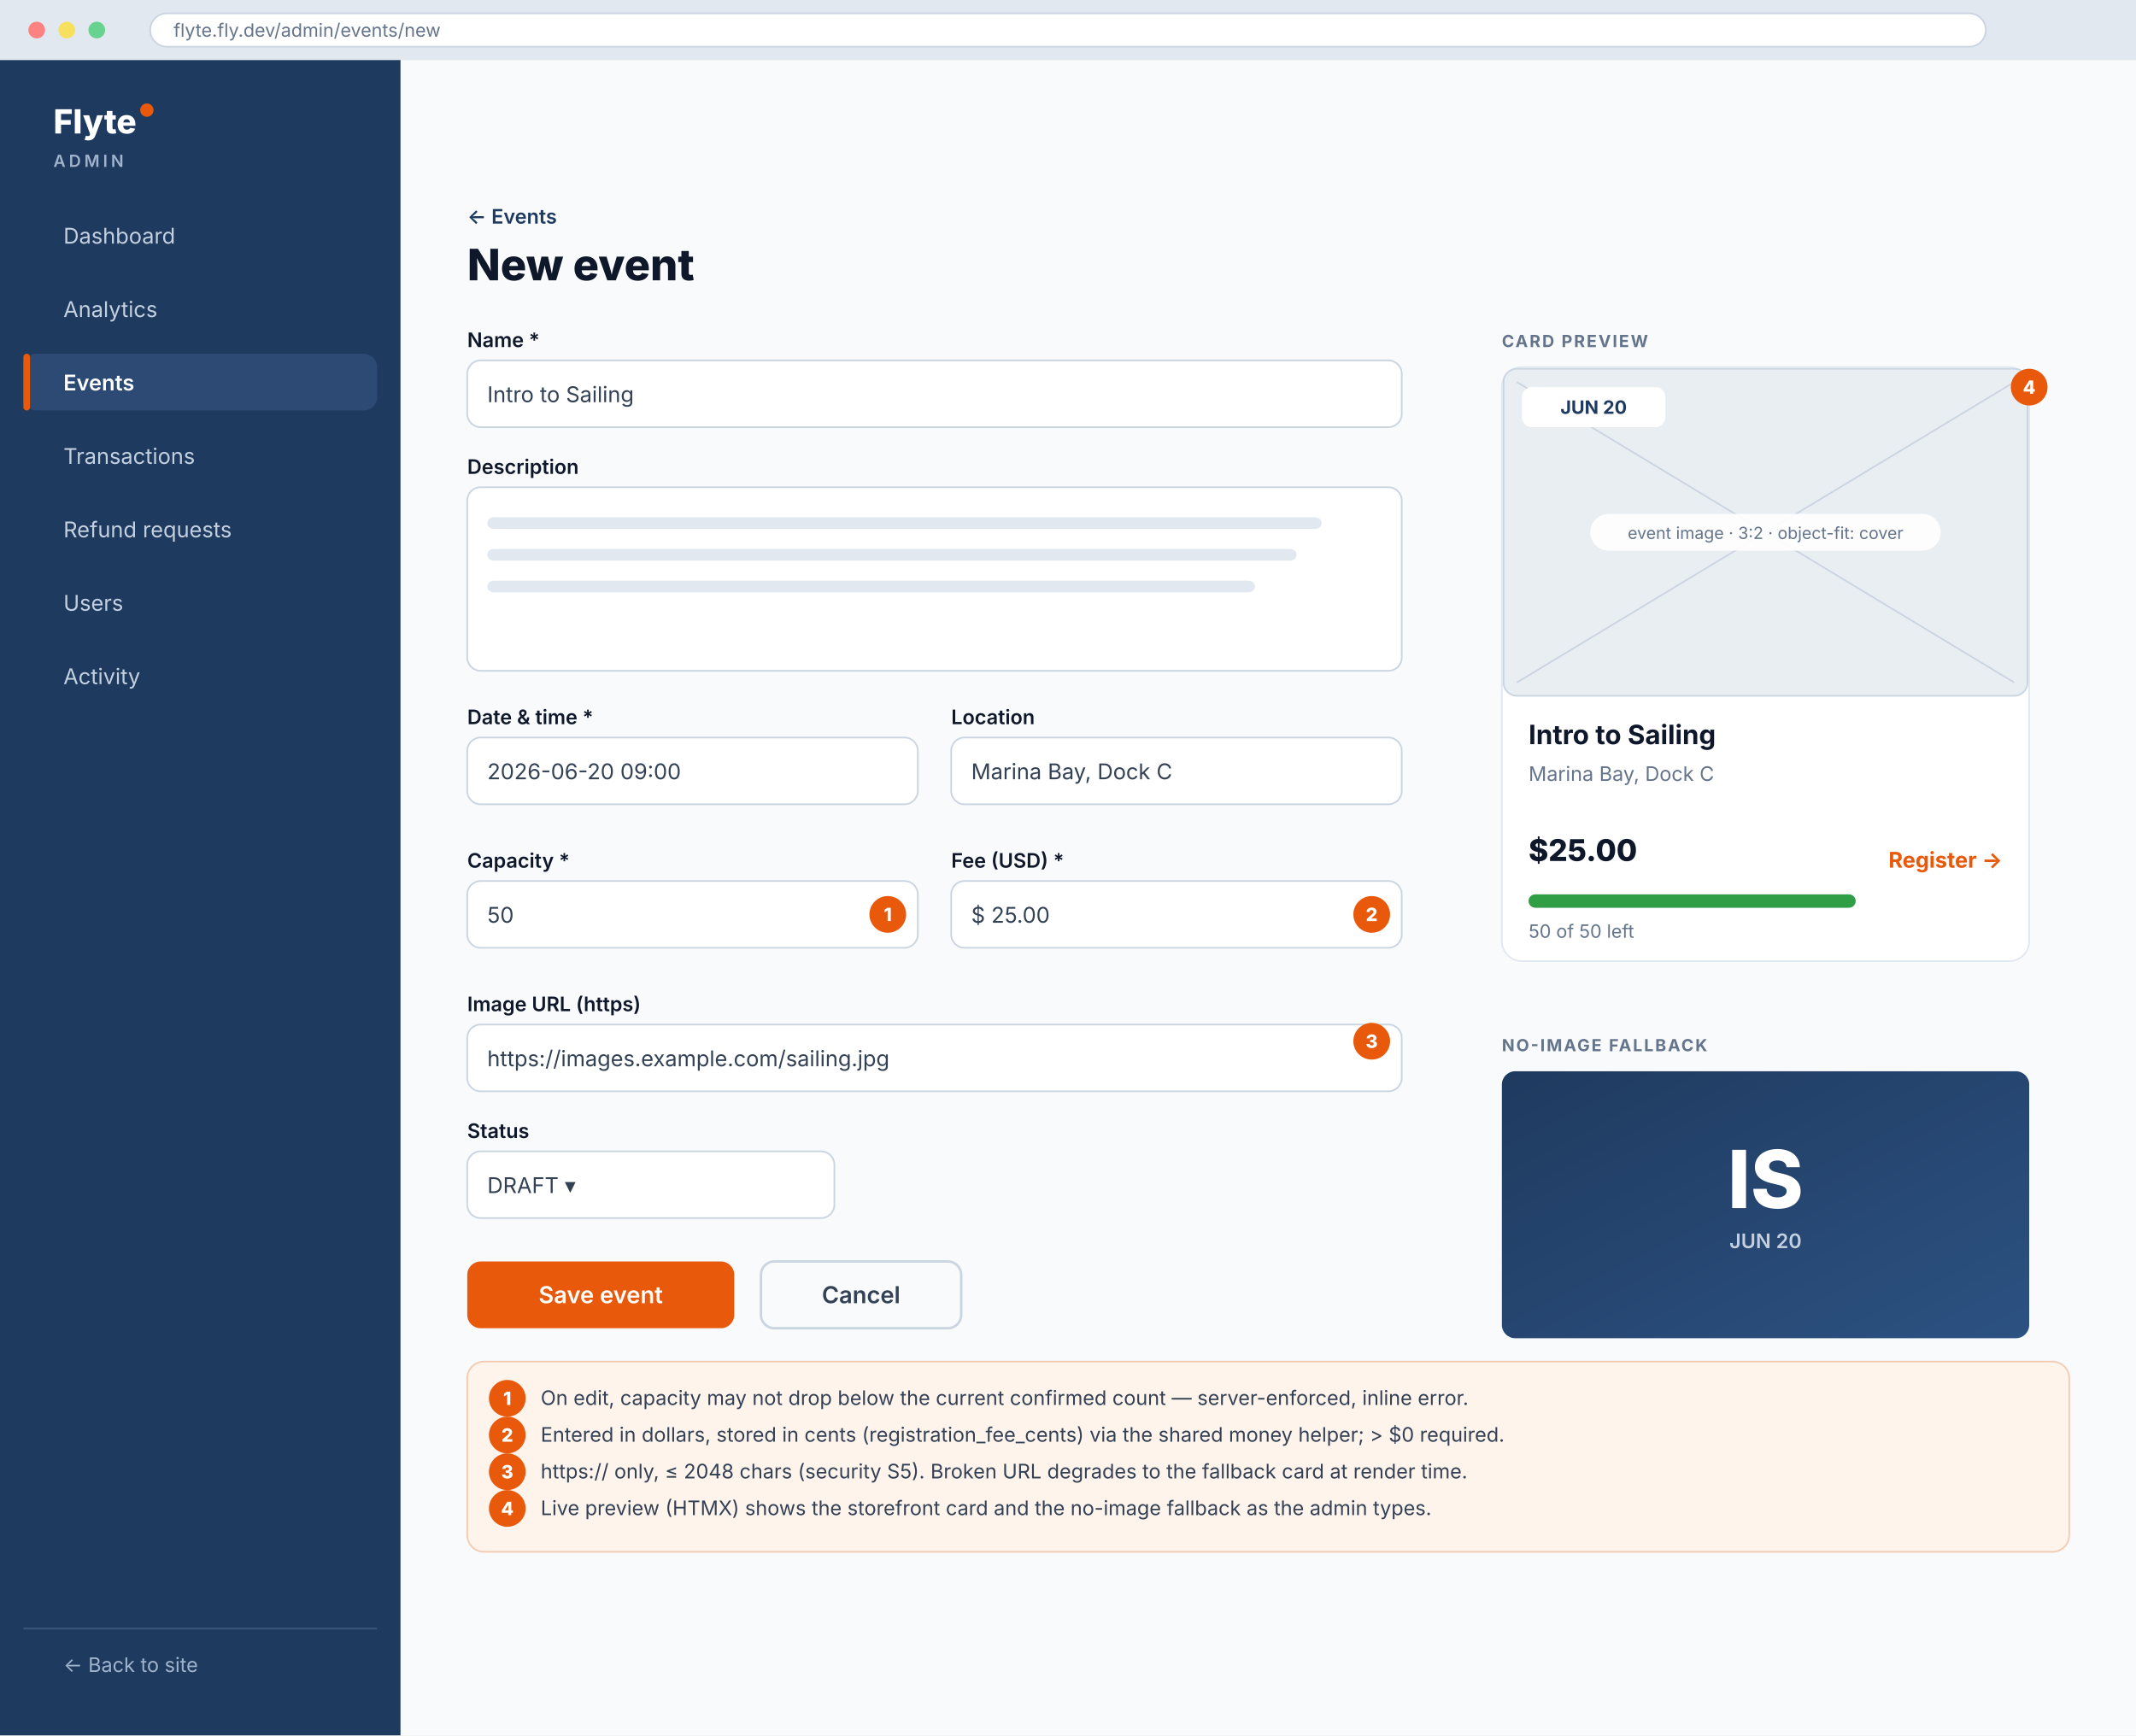
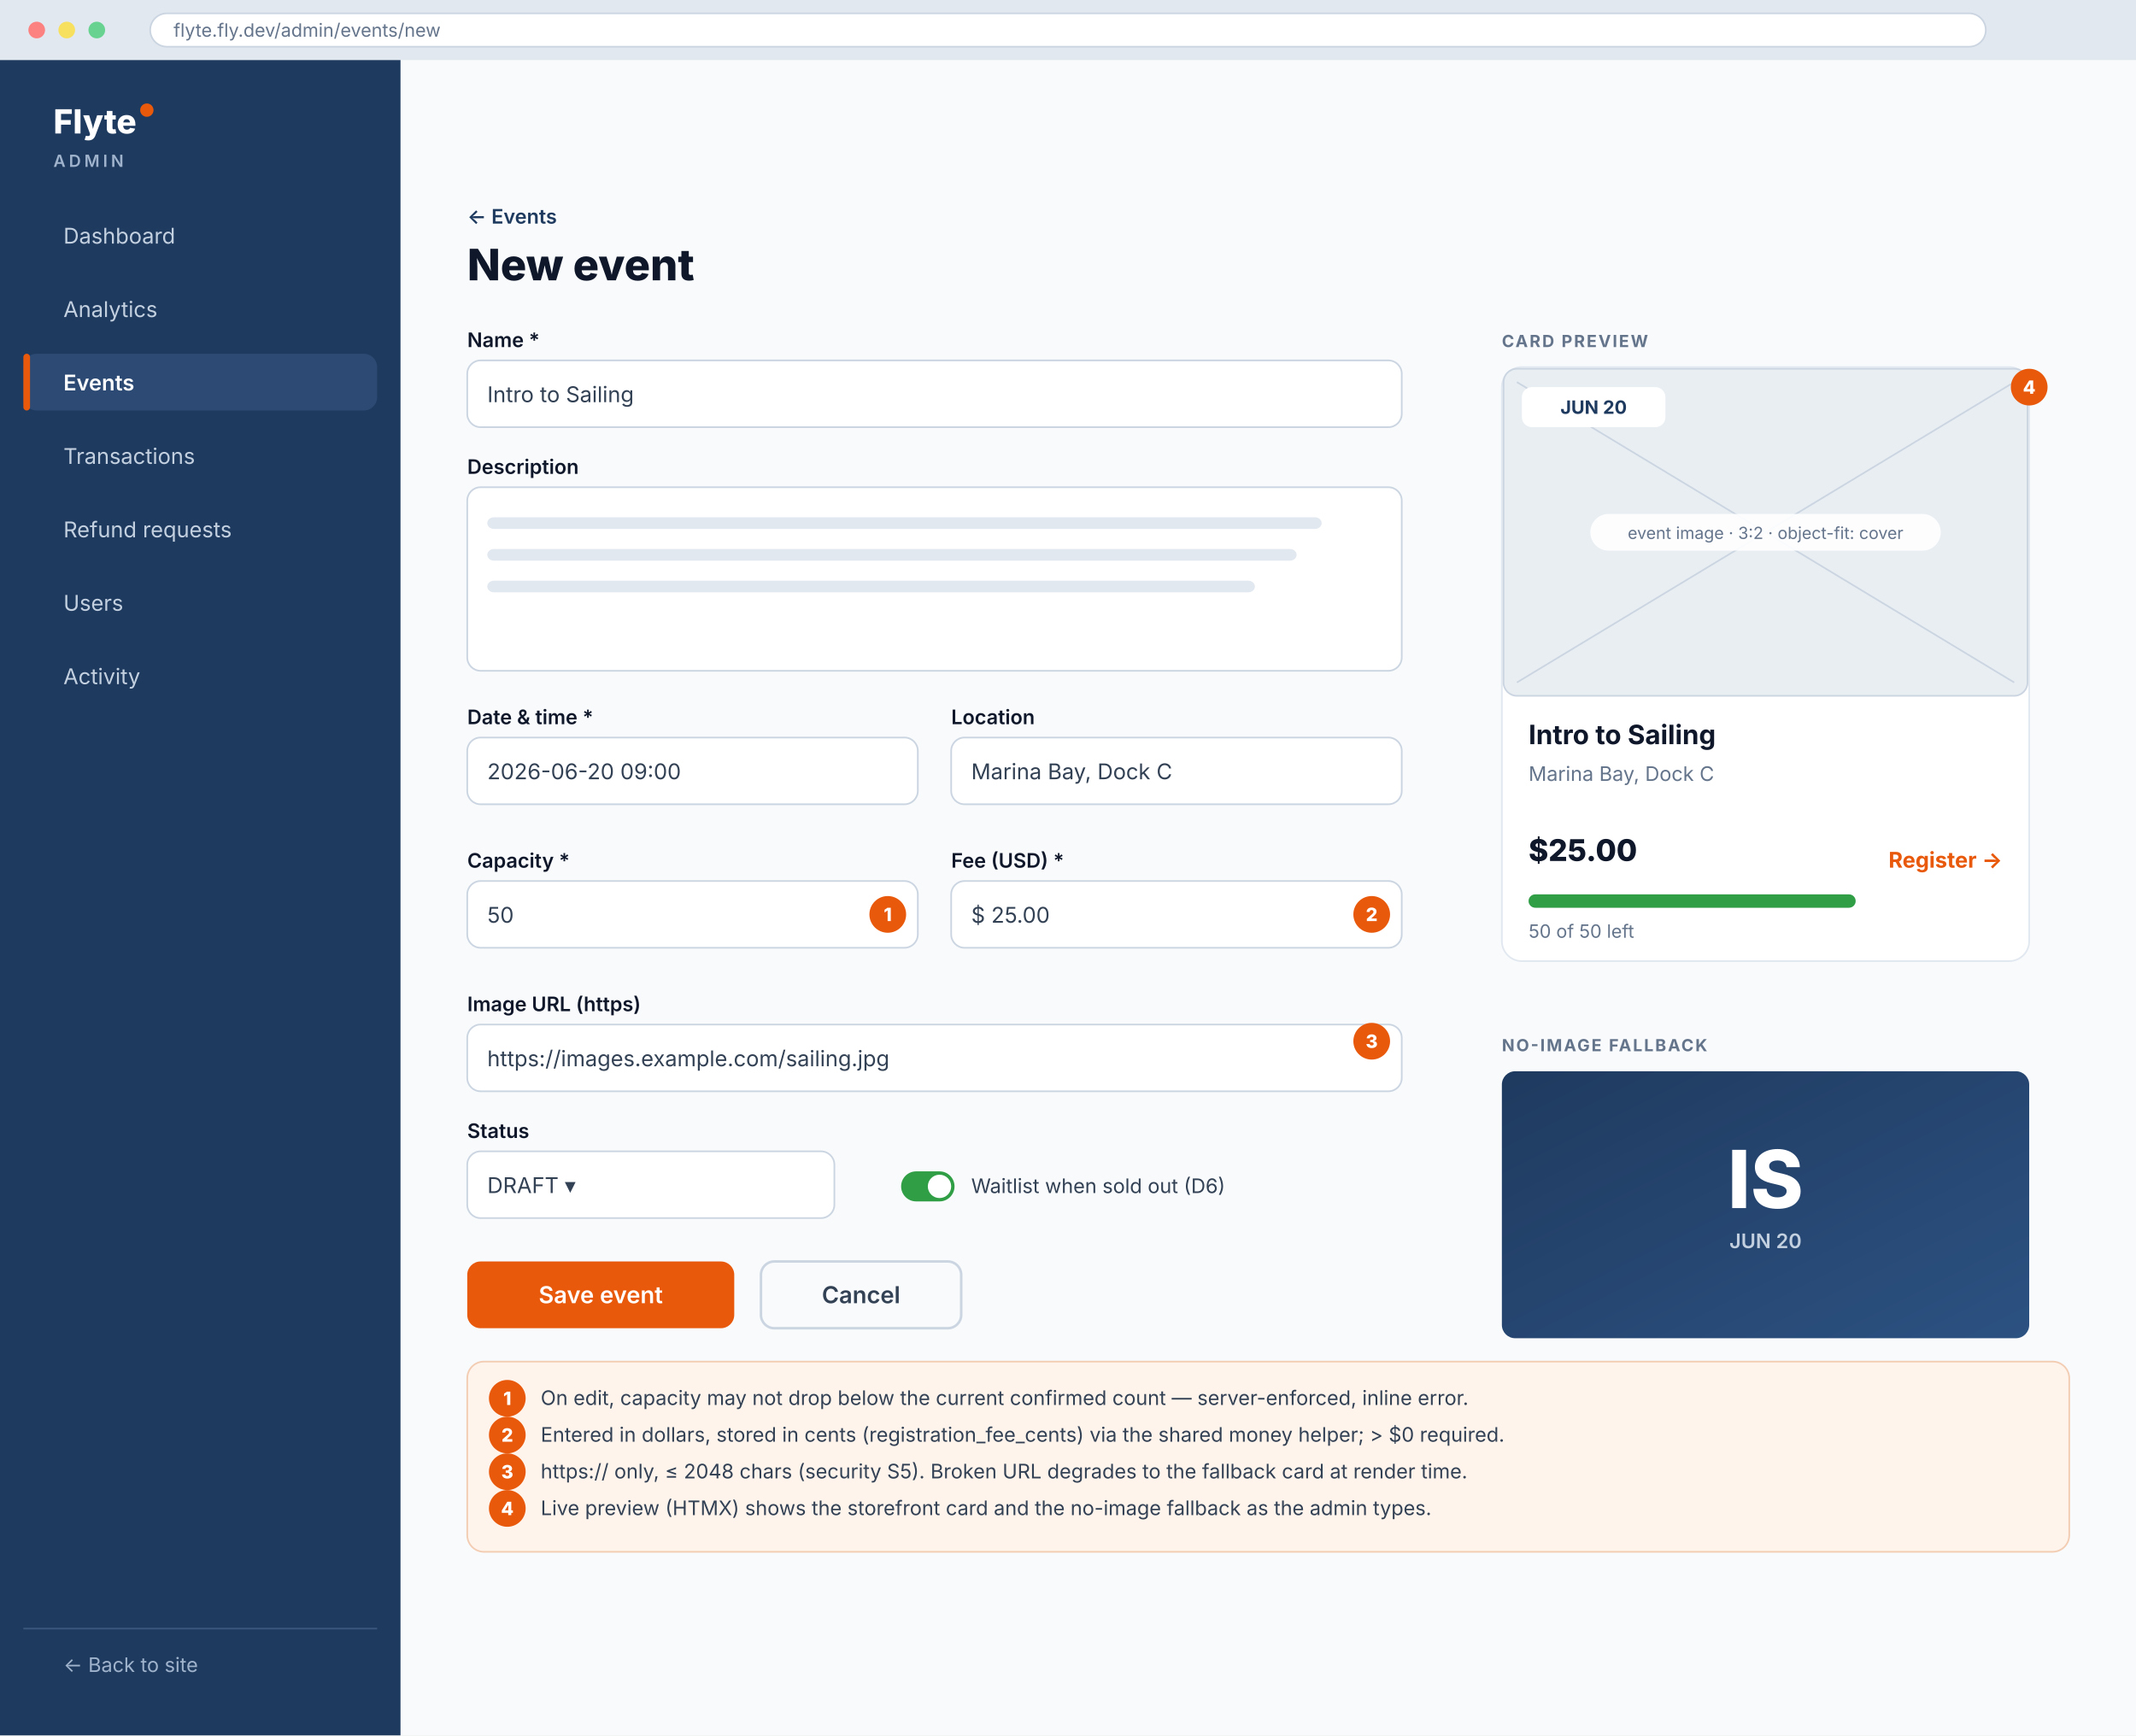
<svg xmlns="http://www.w3.org/2000/svg" width="1280" height="1040" viewBox="0 0 1280 1040">
  <defs>
    <linearGradient id="ng" x1="0" y1="0" x2="1" y2="1">
      <stop offset="0" stop-color="#1F3A5F" />
      <stop offset="1" stop-color="#2C5282" />
    </linearGradient>
  </defs>
  <rect x="0" y="0" width="1280" height="1040" fill="#F8FAFC" />
  <rect x="0" y="0" width="1280" height="36" fill="#E2E8F0" />
  <circle cx="22" cy="18" r="5" fill="#FC8181" />
  <circle cx="40" cy="18" r="5" fill="#F6E05E" />
  <circle cx="58" cy="18" r="5" fill="#68D391" />
  <rect x="90" y="8" width="1100" height="20" fill="#FFFFFF" rx="10" stroke="#CBD5E1" stroke-width="1" />
  <text x="104" y="22" font-family="Inter, -apple-system, Segoe UI, sans-serif" font-size="11" font-weight="400" fill="#64748B">flyte.fly.dev/admin/events/new</text>
  <rect x="0" y="36" width="240" height="1004" fill="#1F3A5F" />
  <text x="32" y="80" font-family="Inter, -apple-system, Segoe UI, sans-serif" font-size="20" font-weight="800" fill="#FFFFFF">Flyte</text>
  <circle cx="88" cy="66" r="4" fill="#E8590C" />
  <text x="32" y="100" font-family="Inter, -apple-system, Segoe UI, sans-serif" font-size="10" font-weight="600" fill="#9FB3CC" letter-spacing="2px">ADMIN</text>
  <text x="38" y="146" font-family="Inter, -apple-system, Segoe UI, sans-serif" font-size="13" font-weight="400" fill="#C3D0E0">Dashboard</text>
  <text x="38" y="190" font-family="Inter, -apple-system, Segoe UI, sans-serif" font-size="13" font-weight="400" fill="#C3D0E0">Analytics</text>
  <rect x="14" y="212" width="212" height="34" fill="#2C4A73" rx="8" />
  <rect x="14" y="212" width="4" height="34" fill="#E8590C" rx="2" />
  <text x="38" y="234" font-family="Inter, -apple-system, Segoe UI, sans-serif" font-size="13" font-weight="600" fill="#FFFFFF">Events</text>
  <text x="38" y="278" font-family="Inter, -apple-system, Segoe UI, sans-serif" font-size="13" font-weight="400" fill="#C3D0E0">Transactions</text>
  <text x="38" y="322" font-family="Inter, -apple-system, Segoe UI, sans-serif" font-size="13" font-weight="400" fill="#C3D0E0">Refund requests</text>
  <text x="38" y="366" font-family="Inter, -apple-system, Segoe UI, sans-serif" font-size="13" font-weight="400" fill="#C3D0E0">Users</text>
  <text x="38" y="410" font-family="Inter, -apple-system, Segoe UI, sans-serif" font-size="13" font-weight="400" fill="#C3D0E0">Activity</text>
  <line x1="14" y1="976" x2="226" y2="976" stroke="#3A567C" stroke-width="1" />
  <text x="38" y="1002" font-family="Inter, -apple-system, Segoe UI, sans-serif" font-size="12" font-weight="400" fill="#9FB3CC">← Back to site</text>
  <text x="280" y="134" font-family="Inter, -apple-system, Segoe UI, sans-serif" font-size="12" font-weight="600" fill="#1F3A5F">← Events</text>
  <text x="280" y="168" font-family="Inter, -apple-system, Segoe UI, sans-serif" font-size="26" font-weight="800" fill="#0F172A">New event</text>
  <text x="280" y="208" font-family="Inter, -apple-system, Segoe UI, sans-serif" font-size="12" font-weight="600" fill="#0F172A">Name *</text>
  <rect x="280" y="216" width="560" height="40" fill="#FFFFFF" rx="8" stroke="#CBD5E1" stroke-width="1" />
  <text x="292" y="241" font-family="Inter, -apple-system, Segoe UI, sans-serif" font-size="13" font-weight="400" fill="#334155">Intro to Sailing</text>
  <text x="280" y="284" font-family="Inter, -apple-system, Segoe UI, sans-serif" font-size="12" font-weight="600" fill="#0F172A">Description</text>
  <rect x="280" y="292" width="560" height="110" fill="#FFFFFF" rx="8" stroke="#CBD5E1" stroke-width="1" />
  <rect x="292" y="310" width="500" height="7" fill="#E2E8F0" rx="4" />
  <rect x="292" y="329" width="485" height="7" fill="#E2E8F0" rx="4" />
  <rect x="292" y="348" width="460" height="7" fill="#E2E8F0" rx="4" />
  <text x="280" y="434" font-family="Inter, -apple-system, Segoe UI, sans-serif" font-size="12" font-weight="600" fill="#0F172A">Date &amp; time *</text>
  <rect x="280" y="442" width="270" height="40" fill="#FFFFFF" rx="8" stroke="#CBD5E1" stroke-width="1" />
  <text x="292" y="467" font-family="Inter, -apple-system, Segoe UI, sans-serif" font-size="13" font-weight="400" fill="#334155">2026-06-20 09:00</text>
  <text x="570" y="434" font-family="Inter, -apple-system, Segoe UI, sans-serif" font-size="12" font-weight="600" fill="#0F172A">Location</text>
  <rect x="570" y="442" width="270" height="40" fill="#FFFFFF" rx="8" stroke="#CBD5E1" stroke-width="1" />
  <text x="582" y="467" font-family="Inter, -apple-system, Segoe UI, sans-serif" font-size="13" font-weight="400" fill="#334155">Marina Bay, Dock C</text>
  <text x="280" y="520" font-family="Inter, -apple-system, Segoe UI, sans-serif" font-size="12" font-weight="600" fill="#0F172A">Capacity *</text>
  <rect x="280" y="528" width="270" height="40" fill="#FFFFFF" rx="8" stroke="#CBD5E1" stroke-width="1" />
  <text x="292" y="553" font-family="Inter, -apple-system, Segoe UI, sans-serif" font-size="13" font-weight="400" fill="#334155">50</text>
  <circle cx="532" cy="548" r="11" fill="#E8590C" />
  <text x="532" y="552" font-family="Inter, -apple-system, Segoe UI, sans-serif" font-size="11" font-weight="800" fill="#FFFFFF" text-anchor="middle">1</text>
  <text x="570" y="520" font-family="Inter, -apple-system, Segoe UI, sans-serif" font-size="12" font-weight="600" fill="#0F172A">Fee (USD) *</text>
  <rect x="570" y="528" width="270" height="40" fill="#FFFFFF" rx="8" stroke="#CBD5E1" stroke-width="1" />
  <text x="582" y="553" font-family="Inter, -apple-system, Segoe UI, sans-serif" font-size="13" font-weight="400" fill="#334155">$ 25.00</text>
  <circle cx="822" cy="548" r="11" fill="#E8590C" />
  <text x="822" y="552" font-family="Inter, -apple-system, Segoe UI, sans-serif" font-size="11" font-weight="800" fill="#FFFFFF" text-anchor="middle">2</text>
  <text x="280" y="606" font-family="Inter, -apple-system, Segoe UI, sans-serif" font-size="12" font-weight="600" fill="#0F172A">Image URL (https)</text>
  <rect x="280" y="614" width="560" height="40" fill="#FFFFFF" rx="8" stroke="#CBD5E1" stroke-width="1" />
  <text x="292" y="639" font-family="Inter, -apple-system, Segoe UI, sans-serif" font-size="13" font-weight="400" fill="#334155">https://images.example.com/sailing.jpg</text>
  <circle cx="822" cy="624" r="11" fill="#E8590C" />
  <text x="822" y="628" font-family="Inter, -apple-system, Segoe UI, sans-serif" font-size="11" font-weight="800" fill="#FFFFFF" text-anchor="middle">3</text>
  <text x="280" y="682" font-family="Inter, -apple-system, Segoe UI, sans-serif" font-size="12" font-weight="600" fill="#0F172A">Status</text>
  <rect x="280" y="690" width="220" height="40" fill="#FFFFFF" rx="8" stroke="#CBD5E1" stroke-width="1" />
  <text x="292" y="715" font-family="Inter, -apple-system, Segoe UI, sans-serif" font-size="13" font-weight="400" fill="#334155">DRAFT  ▾</text>
+   <rect x="540" y="702" width="32" height="18" fill="#2F9E44" rx="9" />
+   <circle cx="563" cy="711" r="7" fill="#FFFFFF" />
+   <text x="582" y="715" font-family="Inter, -apple-system, Segoe UI, sans-serif" font-size="12" font-weight="400" fill="#334155">Waitlist when sold out (D6)</text>
  <rect x="280" y="756" width="160" height="40" fill="#E8590C" rx="8" />
  <text x="360" y="781" font-family="Inter, -apple-system, Segoe UI, sans-serif" font-size="14" font-weight="600" fill="#FFFFFF" text-anchor="middle">Save event</text>
  <rect x="456" y="756" width="120" height="40" fill="#F8FAFC" rx="8" stroke="#CBD5E1" stroke-width="1.5" />
  <text x="516" y="781" font-family="Inter, -apple-system, Segoe UI, sans-serif" font-size="14" font-weight="600" fill="#334155" text-anchor="middle">Cancel</text>
  <text x="900" y="208" font-family="Inter, -apple-system, Segoe UI, sans-serif" font-size="10" font-weight="700" fill="#64748B" letter-spacing="1px">CARD PREVIEW</text>
  <rect x="900" y="220" width="316" height="356" fill="#FFFFFF" rx="12" stroke="#E2E8F0" stroke-width="1" />
  <rect x="901" y="221" width="314" height="196" fill="#E9EEF3" rx="8" stroke="#CBD5E1" stroke-width="1" />
  <line x1="909" y1="229" x2="1207" y2="409" stroke="#CBD5E1" stroke-width="1" />
  <line x1="1207" y1="229" x2="909" y2="409" stroke="#CBD5E1" stroke-width="1" />
  <rect x="953" y="308" width="210" height="22" fill="#FFFFFF" rx="11" opacity="0.9" />
  <text x="1058" y="323" font-family="Inter, -apple-system, Segoe UI, sans-serif" font-size="10" font-weight="400" fill="#64748B" text-anchor="middle">event image · 3:2 · object-fit: cover</text>
  <rect x="912" y="232" width="86" height="24" fill="#FFFFFF" rx="6" />
  <text x="955" y="248" font-family="Inter, -apple-system, Segoe UI, sans-serif" font-size="11" font-weight="700" fill="#1F3A5F" text-anchor="middle">JUN 20</text>
  <text x="916" y="446" font-family="Inter, -apple-system, Segoe UI, sans-serif" font-size="16" font-weight="700" fill="#0F172A">Intro to Sailing</text>
  <text x="916" y="468" font-family="Inter, -apple-system, Segoe UI, sans-serif" font-size="12" font-weight="400" fill="#64748B">Marina Bay, Dock C</text>
  <text x="916" y="516" font-family="Inter, -apple-system, Segoe UI, sans-serif" font-size="18" font-weight="800" fill="#0F172A">$25.00</text>
  <rect x="916" y="536" width="196" height="8" fill="#E2E8F0" rx="4" />
  <rect x="916" y="536" width="196" height="8" fill="#2F9E44" rx="4" />
  <text x="916" y="562" font-family="Inter, -apple-system, Segoe UI, sans-serif" font-size="11" font-weight="400" fill="#64748B">50 of 50 left</text>
  <text x="1200" y="520" font-family="Inter, -apple-system, Segoe UI, sans-serif" font-size="13" font-weight="700" fill="#E8590C" text-anchor="end">Register →</text>
  <text x="900" y="630" font-family="Inter, -apple-system, Segoe UI, sans-serif" font-size="10" font-weight="700" fill="#64748B" letter-spacing="1px">NO-IMAGE FALLBACK</text>
  <rect x="900" y="642" width="316" height="160" fill="url(#ng)" rx="8" />
  <text x="1058" y="724" font-family="Inter, -apple-system, Segoe UI, sans-serif" font-size="48" font-weight="800" fill="#FFFFFF" text-anchor="middle">IS</text>
  <text x="1058" y="748" font-family="Inter, -apple-system, Segoe UI, sans-serif" font-size="12" font-weight="600" fill="#C3D0E0" text-anchor="middle">JUN 20</text>
  <circle cx="1216" cy="232" r="11" fill="#E8590C" />
  <text x="1216" y="236" font-family="Inter, -apple-system, Segoe UI, sans-serif" font-size="11" font-weight="800" fill="#FFFFFF" text-anchor="middle">4</text>
  <rect x="280" y="816" width="960" height="114" fill="#FFF4EC" rx="10" stroke="#F3CDB3" stroke-width="1" />
  <circle cx="304" cy="838" r="11" fill="#E8590C" />
  <text x="304" y="842" font-family="Inter, -apple-system, Segoe UI, sans-serif" font-size="11" font-weight="800" fill="#FFFFFF" text-anchor="middle">1</text>
  <text x="324" y="842" font-family="Inter, -apple-system, Segoe UI, sans-serif" font-size="12" font-weight="400" fill="#334155">On edit, capacity may not drop below the current confirmed count — server-enforced, inline error.</text>
  <circle cx="304" cy="860" r="11" fill="#E8590C" />
  <text x="304" y="864" font-family="Inter, -apple-system, Segoe UI, sans-serif" font-size="11" font-weight="800" fill="#FFFFFF" text-anchor="middle">2</text>
  <text x="324" y="864" font-family="Inter, -apple-system, Segoe UI, sans-serif" font-size="12" font-weight="400" fill="#334155">Entered in dollars, stored in cents (registration_fee_cents) via the shared money helper; &gt; $0 required.</text>
  <circle cx="304" cy="882" r="11" fill="#E8590C" />
  <text x="304" y="886" font-family="Inter, -apple-system, Segoe UI, sans-serif" font-size="11" font-weight="800" fill="#FFFFFF" text-anchor="middle">3</text>
  <text x="324" y="886" font-family="Inter, -apple-system, Segoe UI, sans-serif" font-size="12" font-weight="400" fill="#334155">https:// only, ≤ 2048 chars (security S5). Broken URL degrades to the fallback card at render time.</text>
  <circle cx="304" cy="904" r="11" fill="#E8590C" />
  <text x="304" y="908" font-family="Inter, -apple-system, Segoe UI, sans-serif" font-size="11" font-weight="800" fill="#FFFFFF" text-anchor="middle">4</text>
  <text x="324" y="908" font-family="Inter, -apple-system, Segoe UI, sans-serif" font-size="12" font-weight="400" fill="#334155">Live preview (HTMX) shows the storefront card and the no-image fallback as the admin types.</text>
</svg>
